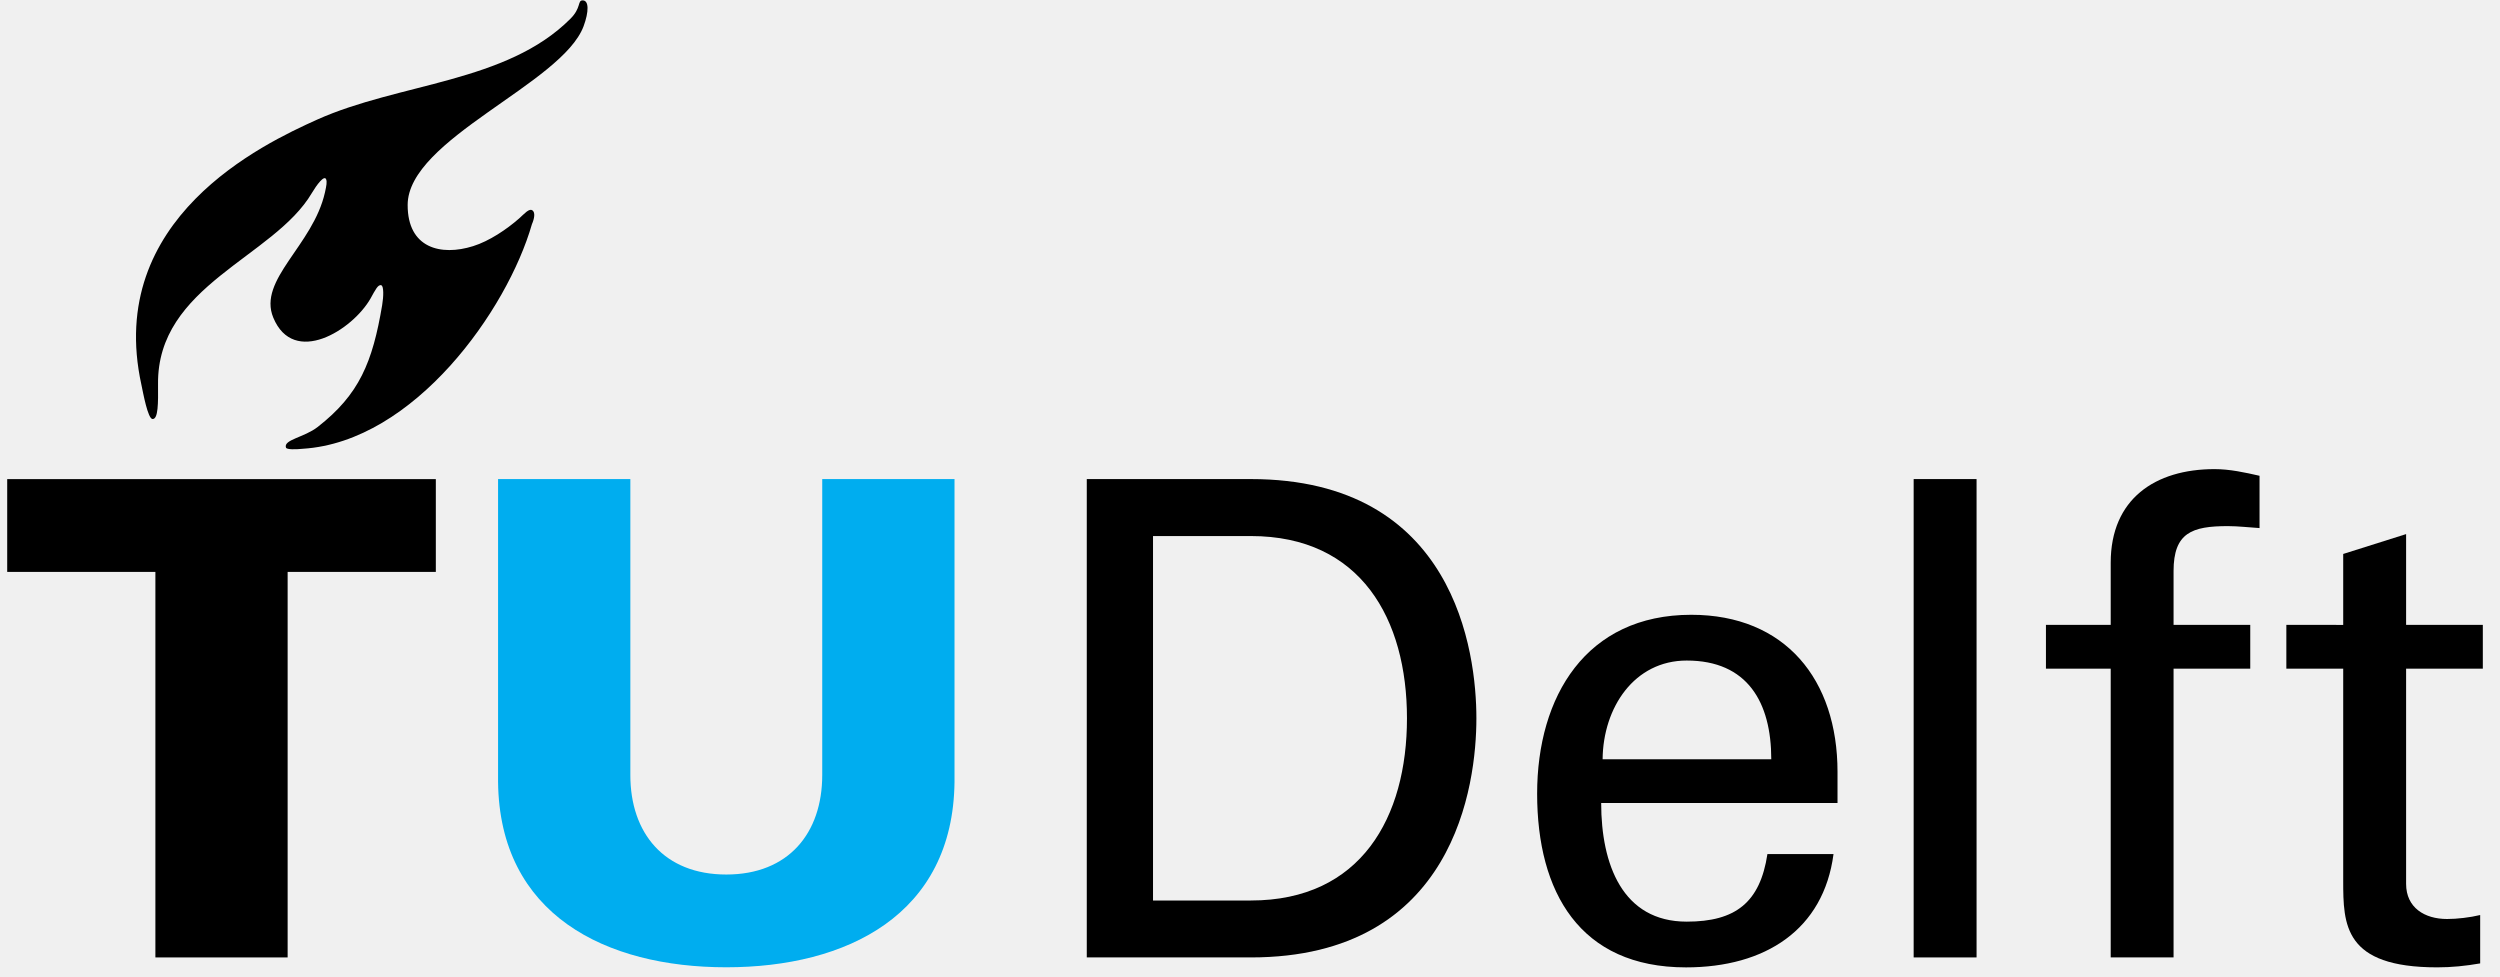
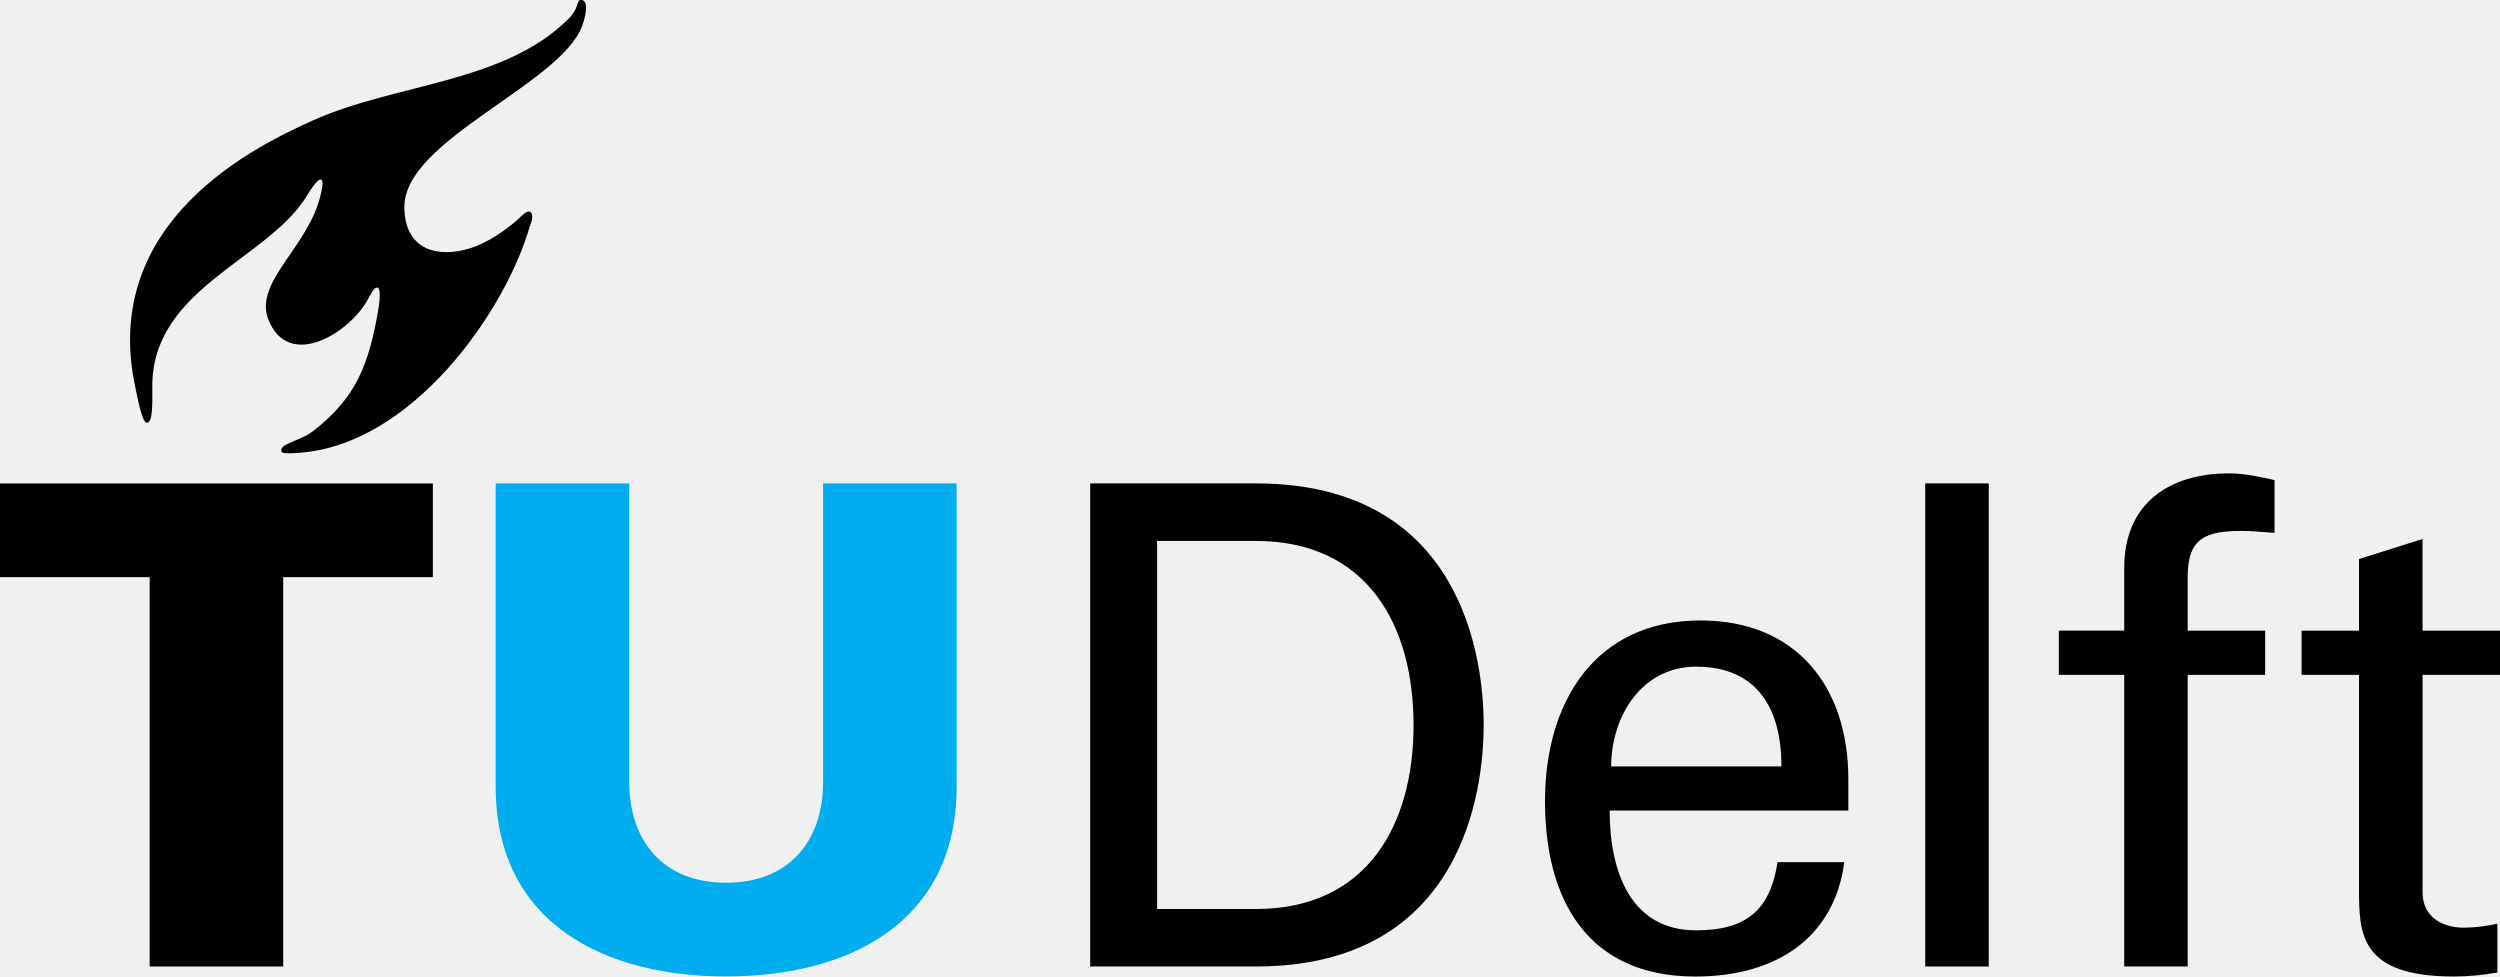
- <svg xmlns="http://www.w3.org/2000/svg" width="105px" height="41px" viewBox="0 0 105 41" version="1.1" id="svg21">
+ <svg xmlns="http://www.w3.org/2000/svg" width="210" height="82.029" viewBox="0 0 210 82.029" version="1.1" id="svg21">
  <defs id="defs6" />
-   <g id="Final" stroke="none" stroke-width="1" fill="none" fill-rule="evenodd">
-     <g id="Contentpage" transform="translate(-30, -20)" fill="#FFFFFF">
-       <g id="header-nav-copy" transform="translate(29, 19)">
+   <g id="Final" style="fill:none;fill-rule:evenodd;stroke:none;stroke-width:1" transform="translate(-0.3024955,41.39852)">
+     <g id="Contentpage" transform="translate(-30,-20)" style="fill:#ffffff">
+       <g id="header-nav-copy" transform="translate(29,19)">
        <g id="Logo-White-Copy">
-           <g id="Imported-Layers" transform="translate(0.714626, 0.315)">
-             <path d="M30.789,37.415 C33.402,37.415 34.819,35.677 34.819,33.239 L34.819,20.806 L40.375,20.806 L40.375,33.517 C40.319,39.112 35.846,41.311 30.789,41.311 C25.732,41.311 21.26,39.112 21.204,33.517 L21.204,20.806 L26.76,20.806 L26.76,33.239 C26.76,35.677 28.177,37.415 30.789,37.415" id="Fill-1" style="fill:#00adef;fill-opacity:1" />
-             <path d="M77.461,34.412 L77.461,33.103 C77.461,29.235 75.274,26.506 71.318,26.506 C66.902,26.506 64.845,29.93 64.845,34.022 C64.845,38.142 66.626,41.315 71.097,41.315 C74.433,41.315 76.876,39.729 77.293,36.556 L74.517,36.556 C74.209,38.586 73.183,39.394 71.127,39.394 C68.429,39.394 67.535,36.991 67.535,34.412 L77.461,34.412 L77.461,34.412 Z M67.595,32.575 C67.615,30.395 68.93,28.428 71.127,28.428 C73.68,28.428 74.679,30.181 74.679,32.575 L67.595,32.575 L67.595,32.575 Z" id="Fill-2" style="fill:#000000;fill-opacity:1" />
-             <path d="M80.659,20.806 L83.301,20.806 L83.301,40.897 L80.659,40.897 L80.659,20.806 Z" id="Fill-3" style="fill:#000000;fill-opacity:1" />
-             <path d="M6.812,40.897 L12.366,40.897 L12.366,24.705 L18.59,24.705 L18.59,20.808 L0.588,20.808 L0.588,24.705 L6.812,24.705 L6.812,40.897" id="Fill-4" style="fill:#000000;fill-opacity:1" />
-             <path d="M20.156,11.023 C18.801,11.449 17.403,11.108 17.407,9.293 C17.41,6.526 23.895,4.205 24.796,1.787 C25.02,1.182 25.032,0.687 24.745,0.701 C24.538,0.715 24.7,1.015 24.244,1.472 C21.559,4.165 17.055,4.16 13.6,5.711 C11.334,6.731 4.694,9.861 6.224,16.843 C6.295,17.175 6.494,18.285 6.695,18.285 C6.932,18.285 6.93,17.625 6.923,16.825 C6.872,12.667 11.787,11.506 13.385,8.789 C13.577,8.466 13.907,8.01 13.985,8.221 C14.023,8.325 13.999,8.475 13.934,8.764 C13.434,10.996 11.103,12.429 11.763,14.025 C12.62,16.095 15.09,14.552 15.849,13.22 C16.052,12.854 16.165,12.62 16.301,12.667 C16.404,12.702 16.4,13.122 16.336,13.502 C15.931,15.904 15.378,17.253 13.625,18.62 C13.063,19.058 12.181,19.149 12.296,19.485 C12.325,19.573 12.707,19.564 13.01,19.533 C17.682,19.233 21.591,13.712 22.625,10.105 C22.735,9.853 22.767,9.614 22.653,9.525 C22.512,9.416 22.307,9.666 22.098,9.852 C21.565,10.321 20.832,10.812 20.156,11.023" id="Fill-5" style="fill:#000000;fill-opacity:1" />
-             <path d="M91.575,40.897 L91.575,28.769 L94.796,28.769 L94.796,26.929 L91.575,26.929 L91.575,24.672 C91.575,23.057 92.351,22.782 93.854,22.782 C94.297,22.782 94.743,22.838 95.186,22.864 L95.186,20.668 C94.569,20.528 93.937,20.388 93.297,20.388 C90.797,20.388 88.935,21.644 88.935,24.318 L88.935,26.929 L86.215,26.929 L86.215,28.769 L88.935,28.769 L88.935,40.897 L91.575,40.897" id="Fill-6" style="fill:#000000;fill-opacity:1" />
-             <path d="M96.312,26.929 L96.312,28.769 L98.7,28.769 L98.7,37.669 C98.7,39.528 98.727,41.314 102.648,41.314 C103.257,41.314 103.83,41.256 104.453,41.148 L104.453,39.116 C104.024,39.22 103.481,39.283 103.062,39.283 C102.119,39.283 101.342,38.807 101.342,37.809 L101.342,28.769 L104.564,28.769 L104.564,26.929 L101.342,26.929 L101.342,23.117 L98.7,23.951 L98.7,26.931 L96.312,26.929" id="Fill-7" style="fill:#000000;fill-opacity:1" />
-             <path d="M48.712,23.199 L52.819,23.199 C57.455,23.199 59.378,26.702 59.378,30.853 C59.378,35.004 57.455,38.506 52.819,38.506 L48.712,38.506 L48.712,23.199 L48.712,23.199 Z M45.93,40.897 L52.819,40.897 C61.395,40.897 62.294,33.624 62.294,30.853 C62.294,28.081 61.395,20.806 52.819,20.806 L45.93,20.806 L45.93,40.897 L45.93,40.897 Z" id="Fill-8" style="fill:#000000;fill-opacity:1" />
+           <g id="Imported-Layers" transform="translate(0.714626,0.315)">
+             <path d="m 61.585,33.438 c 5.277,0 8.14,-3.51 8.14,-8.434 V -0.107 H 80.946 V 25.565 c -0.113,11.3 -9.148,15.742 -19.362,15.742 -10.214,0 -19.245,-4.441 -19.358,-15.742 V -0.107 H 53.447 V 25.004 c 0,4.924 2.862,8.434 8.138,8.434" id="Fill-1" style="fill:#00adef;fill-opacity:1;stroke-width:2.02" />
+             <path d="m 155.848,27.373 v -2.644 c 0,-7.812 -4.417,-13.324 -12.407,-13.324 -8.918,0 -13.073,6.915 -13.073,15.18 0,8.321 3.596,14.73 12.627,14.73 6.737,0 11.672,-3.203 12.514,-9.612 h -5.608 c -0.621,4.1 -2.693,5.732 -6.846,5.732 -5.449,0 -7.255,-4.853 -7.255,-10.062 z m -19.926,-3.71 c 0.04,-4.403 2.697,-8.376 7.134,-8.376 5.156,0 7.174,3.541 7.174,8.376 z" id="Fill-2" style="fill:#000000;fill-opacity:1;stroke-width:2.02" />
+             <path d="m 162.307,-0.107 h 5.336 V 40.471 h -5.336 z" id="Fill-3" style="fill:#000000;fill-opacity:1;stroke-width:2.02" />
+             <path d="M 13.159,40.471 H 24.377 V 7.768 H 36.947 V -0.103 H 0.588 V 7.768 H 13.159 V 40.471" id="Fill-4" style="fill:#000000;fill-opacity:1;stroke-width:2.02" />
+             <path d="m 40.11,-19.866 c -2.737,0.86 -5.562,0.172 -5.554,-3.494 0.006,-5.588 13.105,-10.276 14.925,-15.16 0.452,-1.222 0.476,-2.222 -0.103,-2.193 -0.419,0.028 -0.091,0.634 -1.012,1.557 -5.425,5.439 -14.52,5.429 -21.499,8.561 -4.576,2.06 -17.987,8.382 -14.897,22.483 0.143,0.671 0.544,2.912 0.951,2.912 0.478,0 0.474,-1.333 0.46,-2.949 -0.103,-8.398 9.825,-10.743 13.052,-16.23 0.387,-0.652 1.054,-1.573 1.212,-1.147 0.077,0.21 0.028,0.513 -0.103,1.097 -1.01,4.508 -5.719,7.402 -4.384,10.626 1.73,4.181 6.719,1.064 8.251,-1.626 0.411,-0.739 0.639,-1.212 0.913,-1.117 0.21,0.071 0.202,0.919 0.071,1.686 -0.816,4.851 -1.933,7.576 -5.475,10.337 -1.135,0.885 -2.917,1.068 -2.683,1.747 0.058,0.178 0.829,0.16 1.441,0.097 9.436,-0.606 17.332,-11.757 19.42,-19.042 0.222,-0.509 0.286,-0.992 0.056,-1.171 -0.286,-0.22 -0.699,0.285 -1.123,0.66 -1.076,0.947 -2.556,1.939 -3.921,2.365" id="Fill-5" style="fill:#000000;fill-opacity:1;stroke-width:2.02" />
+             <path d="M 184.354,40.471 V 15.976 h 6.505 V 12.26 H 184.354 V 7.701 c 0,-3.262 1.568,-3.817 4.602,-3.817 0.895,0 1.796,0.113 2.691,0.166 v -4.435 c -1.246,-0.283 -2.522,-0.566 -3.816,-0.566 -5.048,0 -8.809,2.537 -8.809,7.937 v 5.273 h -5.493 v 3.716 h 5.493 v 24.495 h 5.332" id="Fill-6" style="fill:#000000;fill-opacity:1;stroke-width:2.02" />
+             <path d="m 193.921,12.26 v 3.716 h 4.824 v 17.975 c 0,3.755 0.054,7.362 7.973,7.362 1.232,0 2.389,-0.117 3.647,-0.335 v -4.104 c -0.867,0.21 -1.963,0.337 -2.81,0.337 -1.905,0 -3.473,-0.961 -3.473,-2.977 V 15.976 h 6.507 V 12.26 H 204.081 V 4.561 l -5.336,1.684 v 6.019 l -4.824,-0.004" id="Fill-7" style="fill:#000000;fill-opacity:1;stroke-width:2.02" />
+             <path d="m 97.785,4.726 h 8.295 c 9.361,0 13.246,7.075 13.246,15.459 0,8.384 -3.884,15.457 -13.246,15.457 H 97.785 Z M 92.165,40.471 h 13.915 c 17.32,0 19.136,-14.689 19.136,-20.286 0,-5.599 -1.816,-20.292 -19.136,-20.292 H 92.165 Z" id="Fill-8" style="fill:#000000;fill-opacity:1;stroke-width:2.02" />
          </g>
        </g>
      </g>
    </g>
  </g>
</svg>
